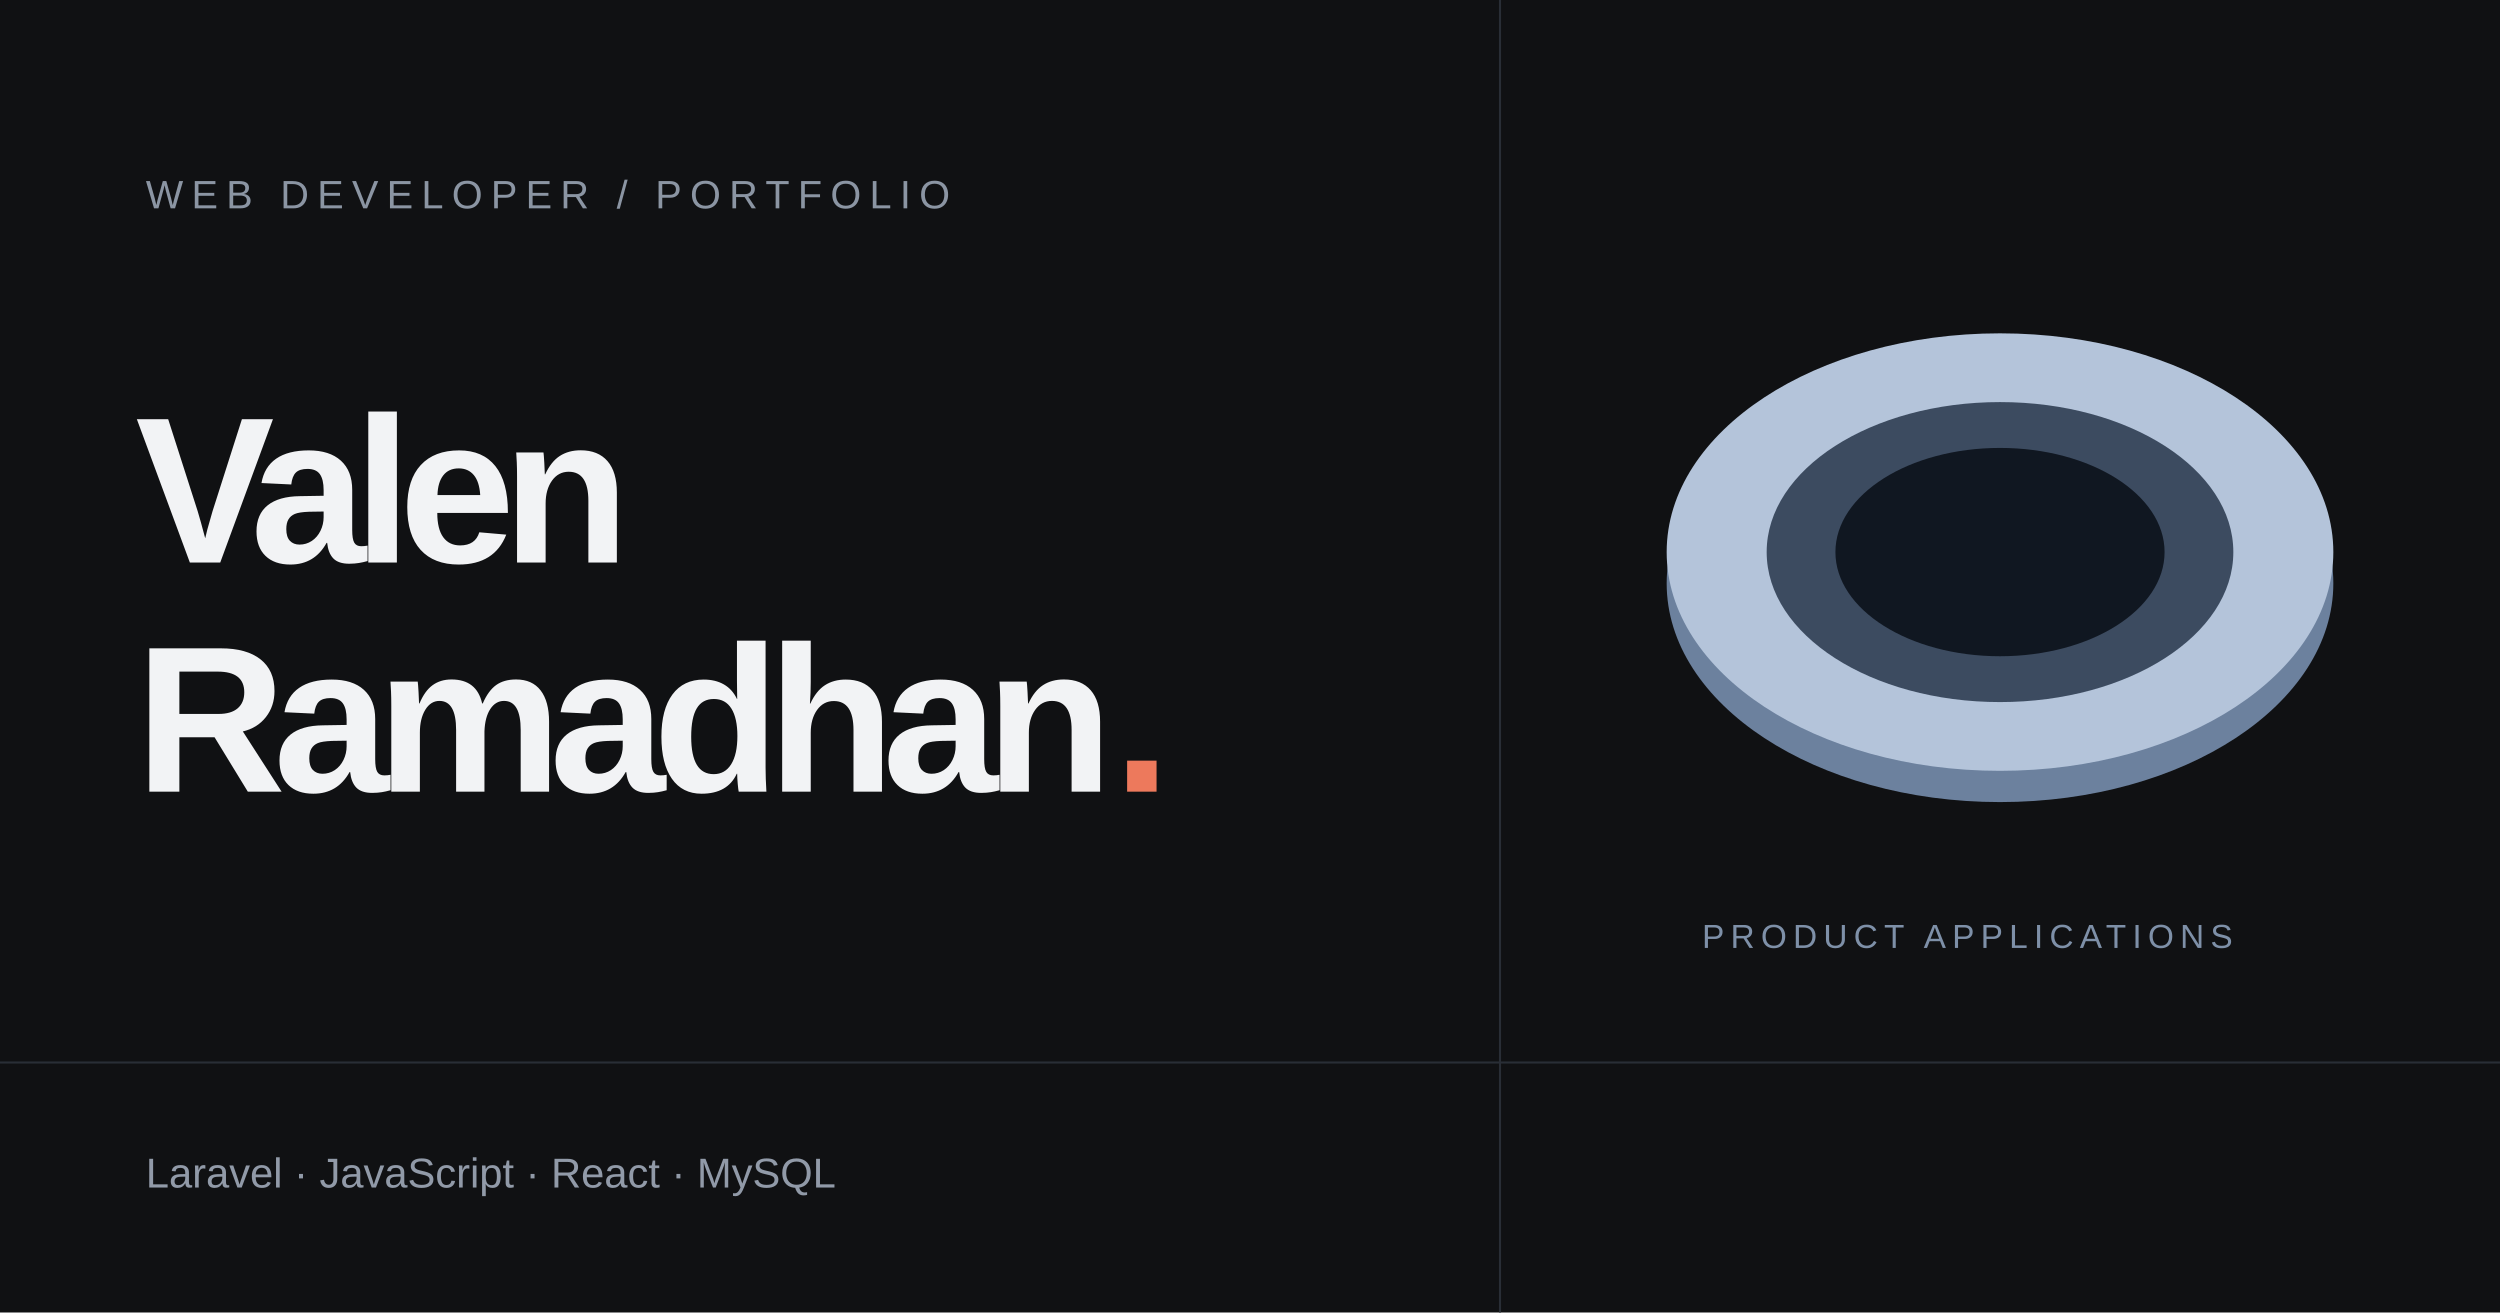
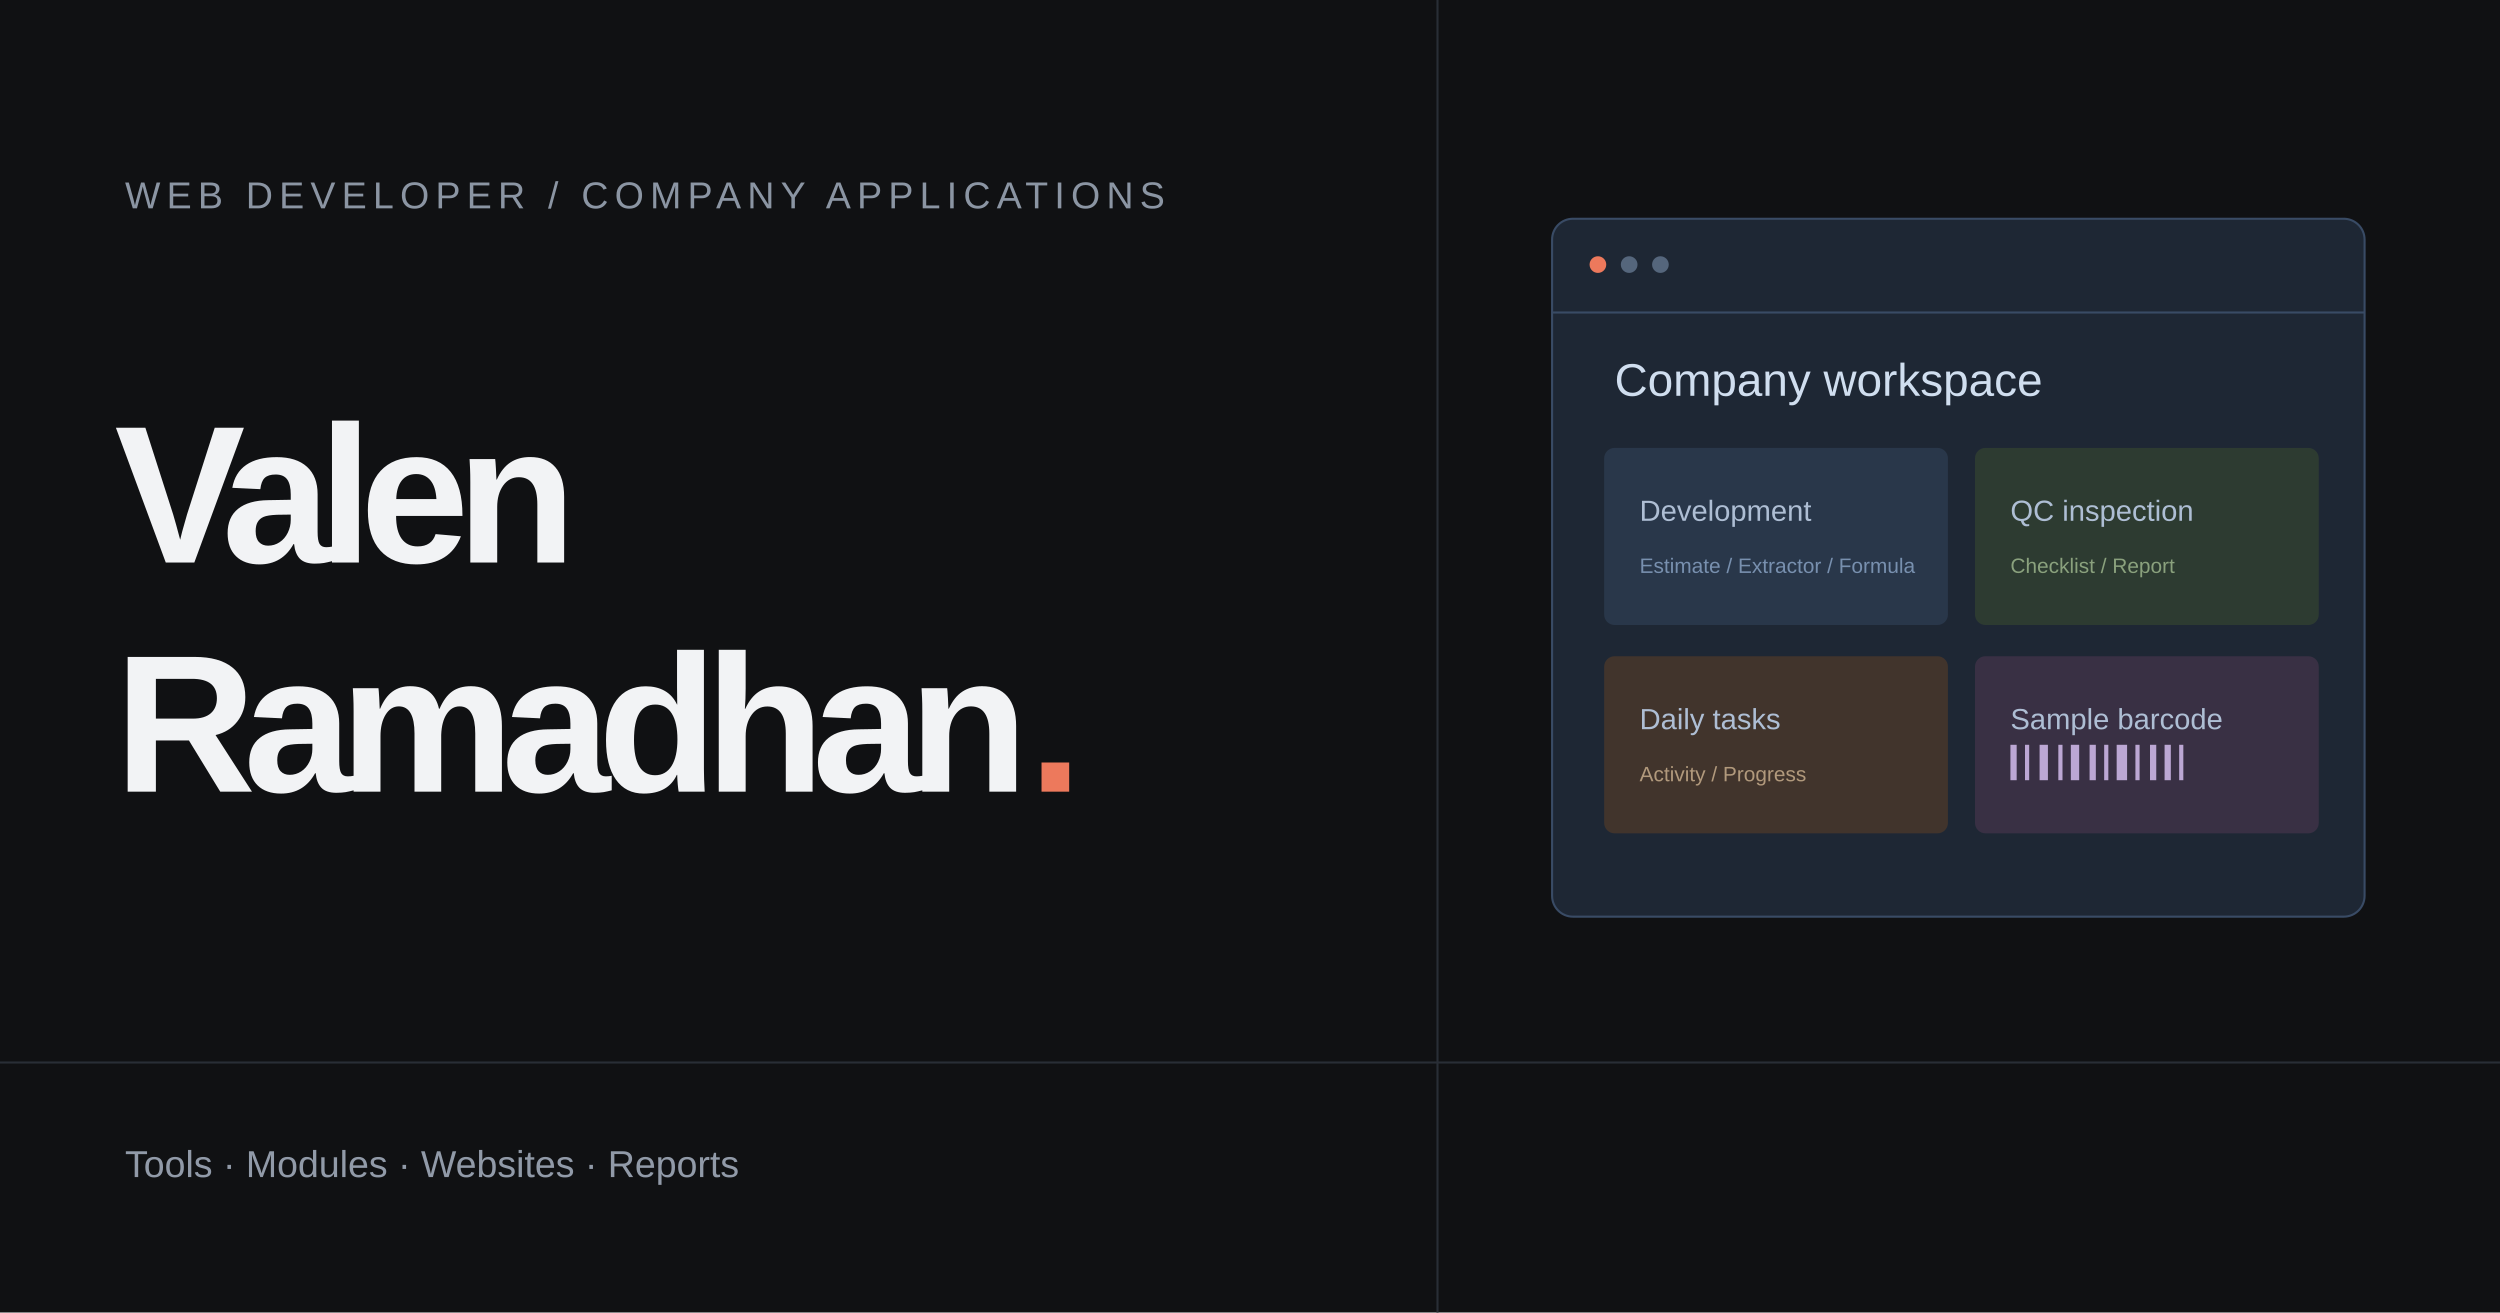
<svg xmlns="http://www.w3.org/2000/svg" width="1200" height="630" viewBox="0 0 1200 630">
  <rect width="1200" height="630" fill="#101113" />
-   <path d="M720 0v630M0 510h1200" stroke="#292e36" />
-   <text x="70" y="100" font-family="Arial" font-size="19" letter-spacing="4" fill="#8b95a3">WEB DEVELOPER / PORTFOLIO</text>
-   <text x="65" y="270" font-family="Arial" font-size="100" font-weight="bold" letter-spacing="-6" fill="#f2f3f5">Valen</text>
-   <text x="65" y="380" font-family="Arial" font-size="100" font-weight="bold" letter-spacing="-6" fill="#f2f3f5">Ramadhan<tspan fill="#ed795c">.</tspan>
+   <path d="M690 0v630M0 510h1200" stroke="#292e36" />
+   <text x="60" y="100" font-family="Arial" font-size="18" letter-spacing="3" fill="#8b95a3">WEB DEVELOPER / COMPANY APPLICATIONS</text>
+   <text x="55" y="270" font-family="Arial" font-size="94" font-weight="bold" letter-spacing="-6" fill="#f2f3f5">Valen</text>
+   <text x="55" y="380" font-family="Arial" font-size="94" font-weight="bold" letter-spacing="-6" fill="#f2f3f5">Ramadhan<tspan fill="#ed795c">.</tspan>
  </text>
-   <text x="70" y="570" font-family="Arial" font-size="20" fill="#919aa8">Laravel · JavaScript · React · MySQL</text>
-   <ellipse cx="960" cy="280" rx="160" ry="105" fill="#6c819e" />
-   <ellipse cx="960" cy="265" rx="160" ry="105" fill="#b4c4da" />
-   <ellipse cx="960" cy="265" rx="112" ry="72" fill="#3c4b60" />
-   <ellipse cx="960" cy="265" rx="79" ry="50" fill="#101721" />
-   <text x="817" y="455" font-family="Arial" font-size="16" letter-spacing="3" fill="#7e90a8">PRODUCT APPLICATIONS</text>
+   <text x="60" y="565" font-family="Arial" font-size="18" fill="#919aa8">Tools · Modules · Websites · Reports</text>
+   <rect x="745" y="105" width="390" height="335" rx="10" fill="#1e2734" stroke="#394b65" />
+   <path d="M745 150h390" stroke="#394b65" />
+   <circle cx="767" cy="127" r="4" fill="#ed795c" />
+   <circle cx="782" cy="127" r="4" fill="#55667c" />
+   <circle cx="797" cy="127" r="4" fill="#55667c" />
+   <text x="775" y="190" font-family="Arial" font-size="22" fill="#d0deef">Company workspace</text>
+   <g font-family="Arial" font-size="14" fill="#aebed4">
+     <rect x="770" y="215" width="165" height="85" rx="5" fill="#29374a" />
+     <text x="787" y="250">Development</text>
+     <text x="787" y="275" font-size="10" fill="#7890af">Estimate / Extractor / Formula</text>
+     <rect x="948" y="215" width="165" height="85" rx="5" fill="#2d3b31" />
+     <text x="965" y="250">QC inspection</text>
+     <text x="965" y="275" font-size="10" fill="#8aa17d">Checklist / Report</text>
+     <rect x="770" y="315" width="165" height="85" rx="5" fill="#41342c" />
+     <text x="787" y="350">Daily tasks</text>
+     <text x="787" y="375" font-size="10" fill="#b1997c">Activity / Progress</text>
+     <rect x="948" y="315" width="165" height="85" rx="5" fill="#393044" />
+     <text x="965" y="350">Sample barcode</text>
+     <path d="M965 366h3m4 0h2m5 0h4m5 0h2m4 0h4m5 0h3m4 0h2m4 0h5m4 0h2m5 0h3m4 0h3m4 0h2" stroke="#bca7d4" stroke-width="17" />
+   </g>
</svg>
